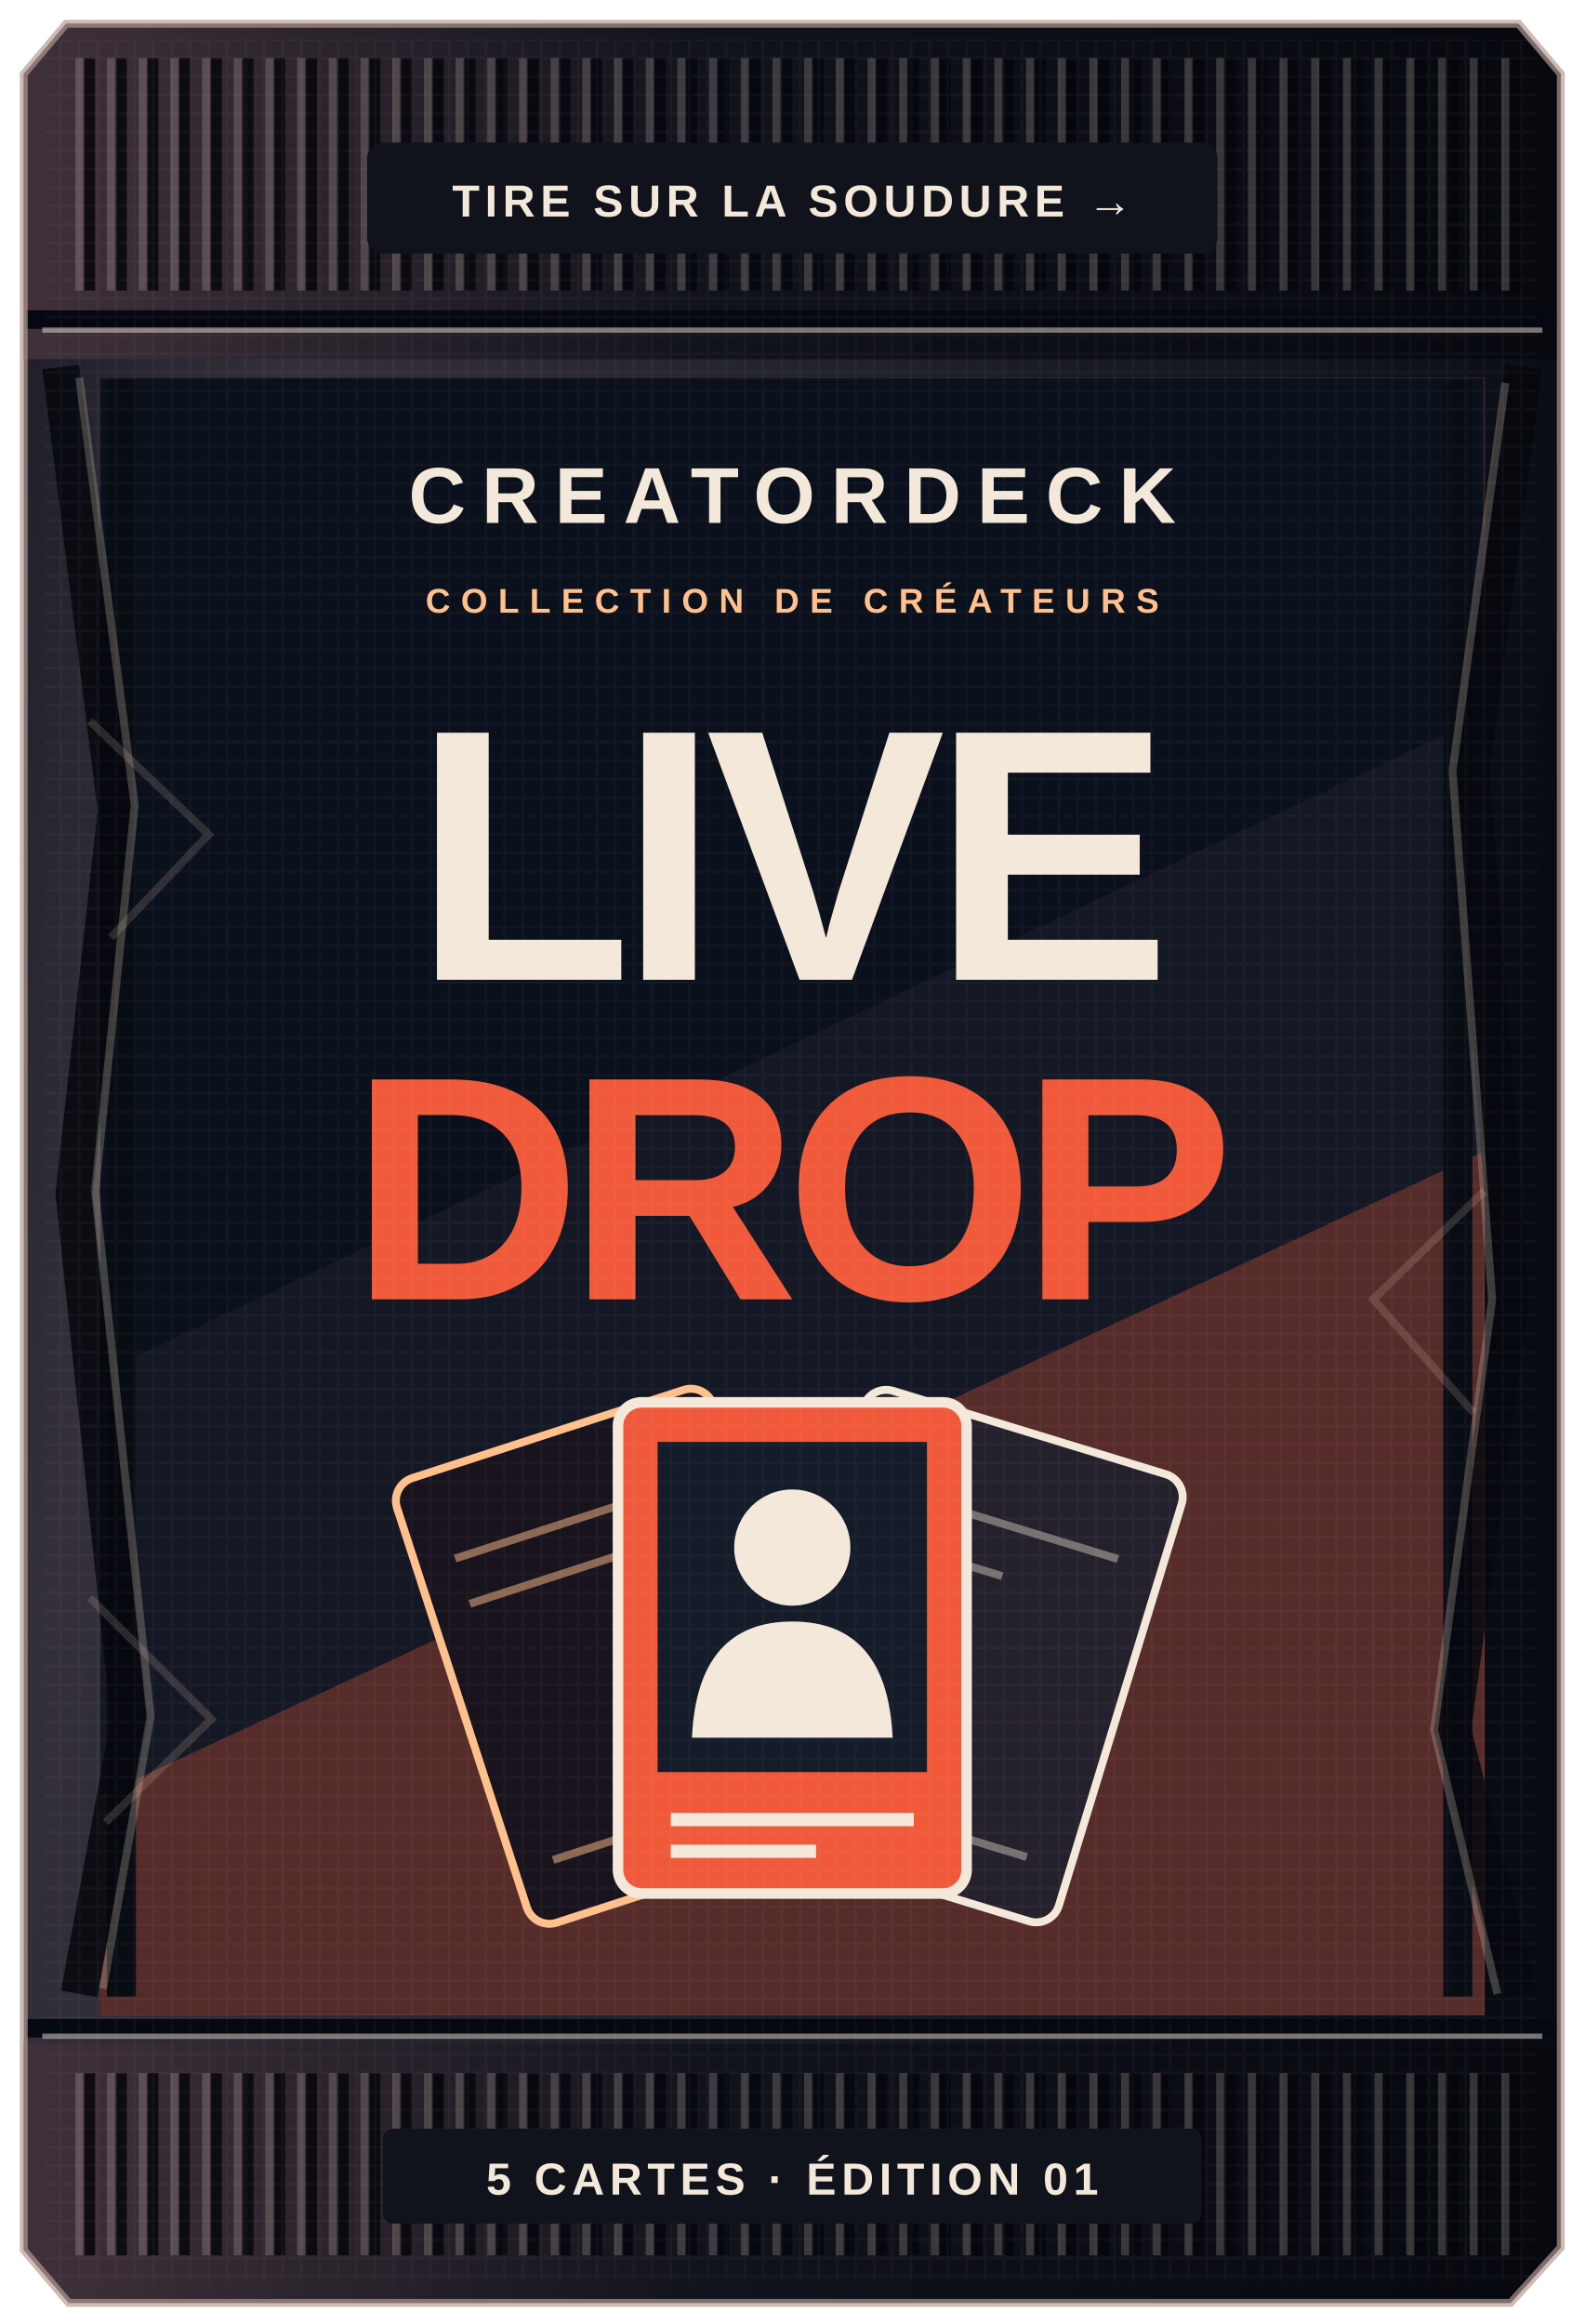
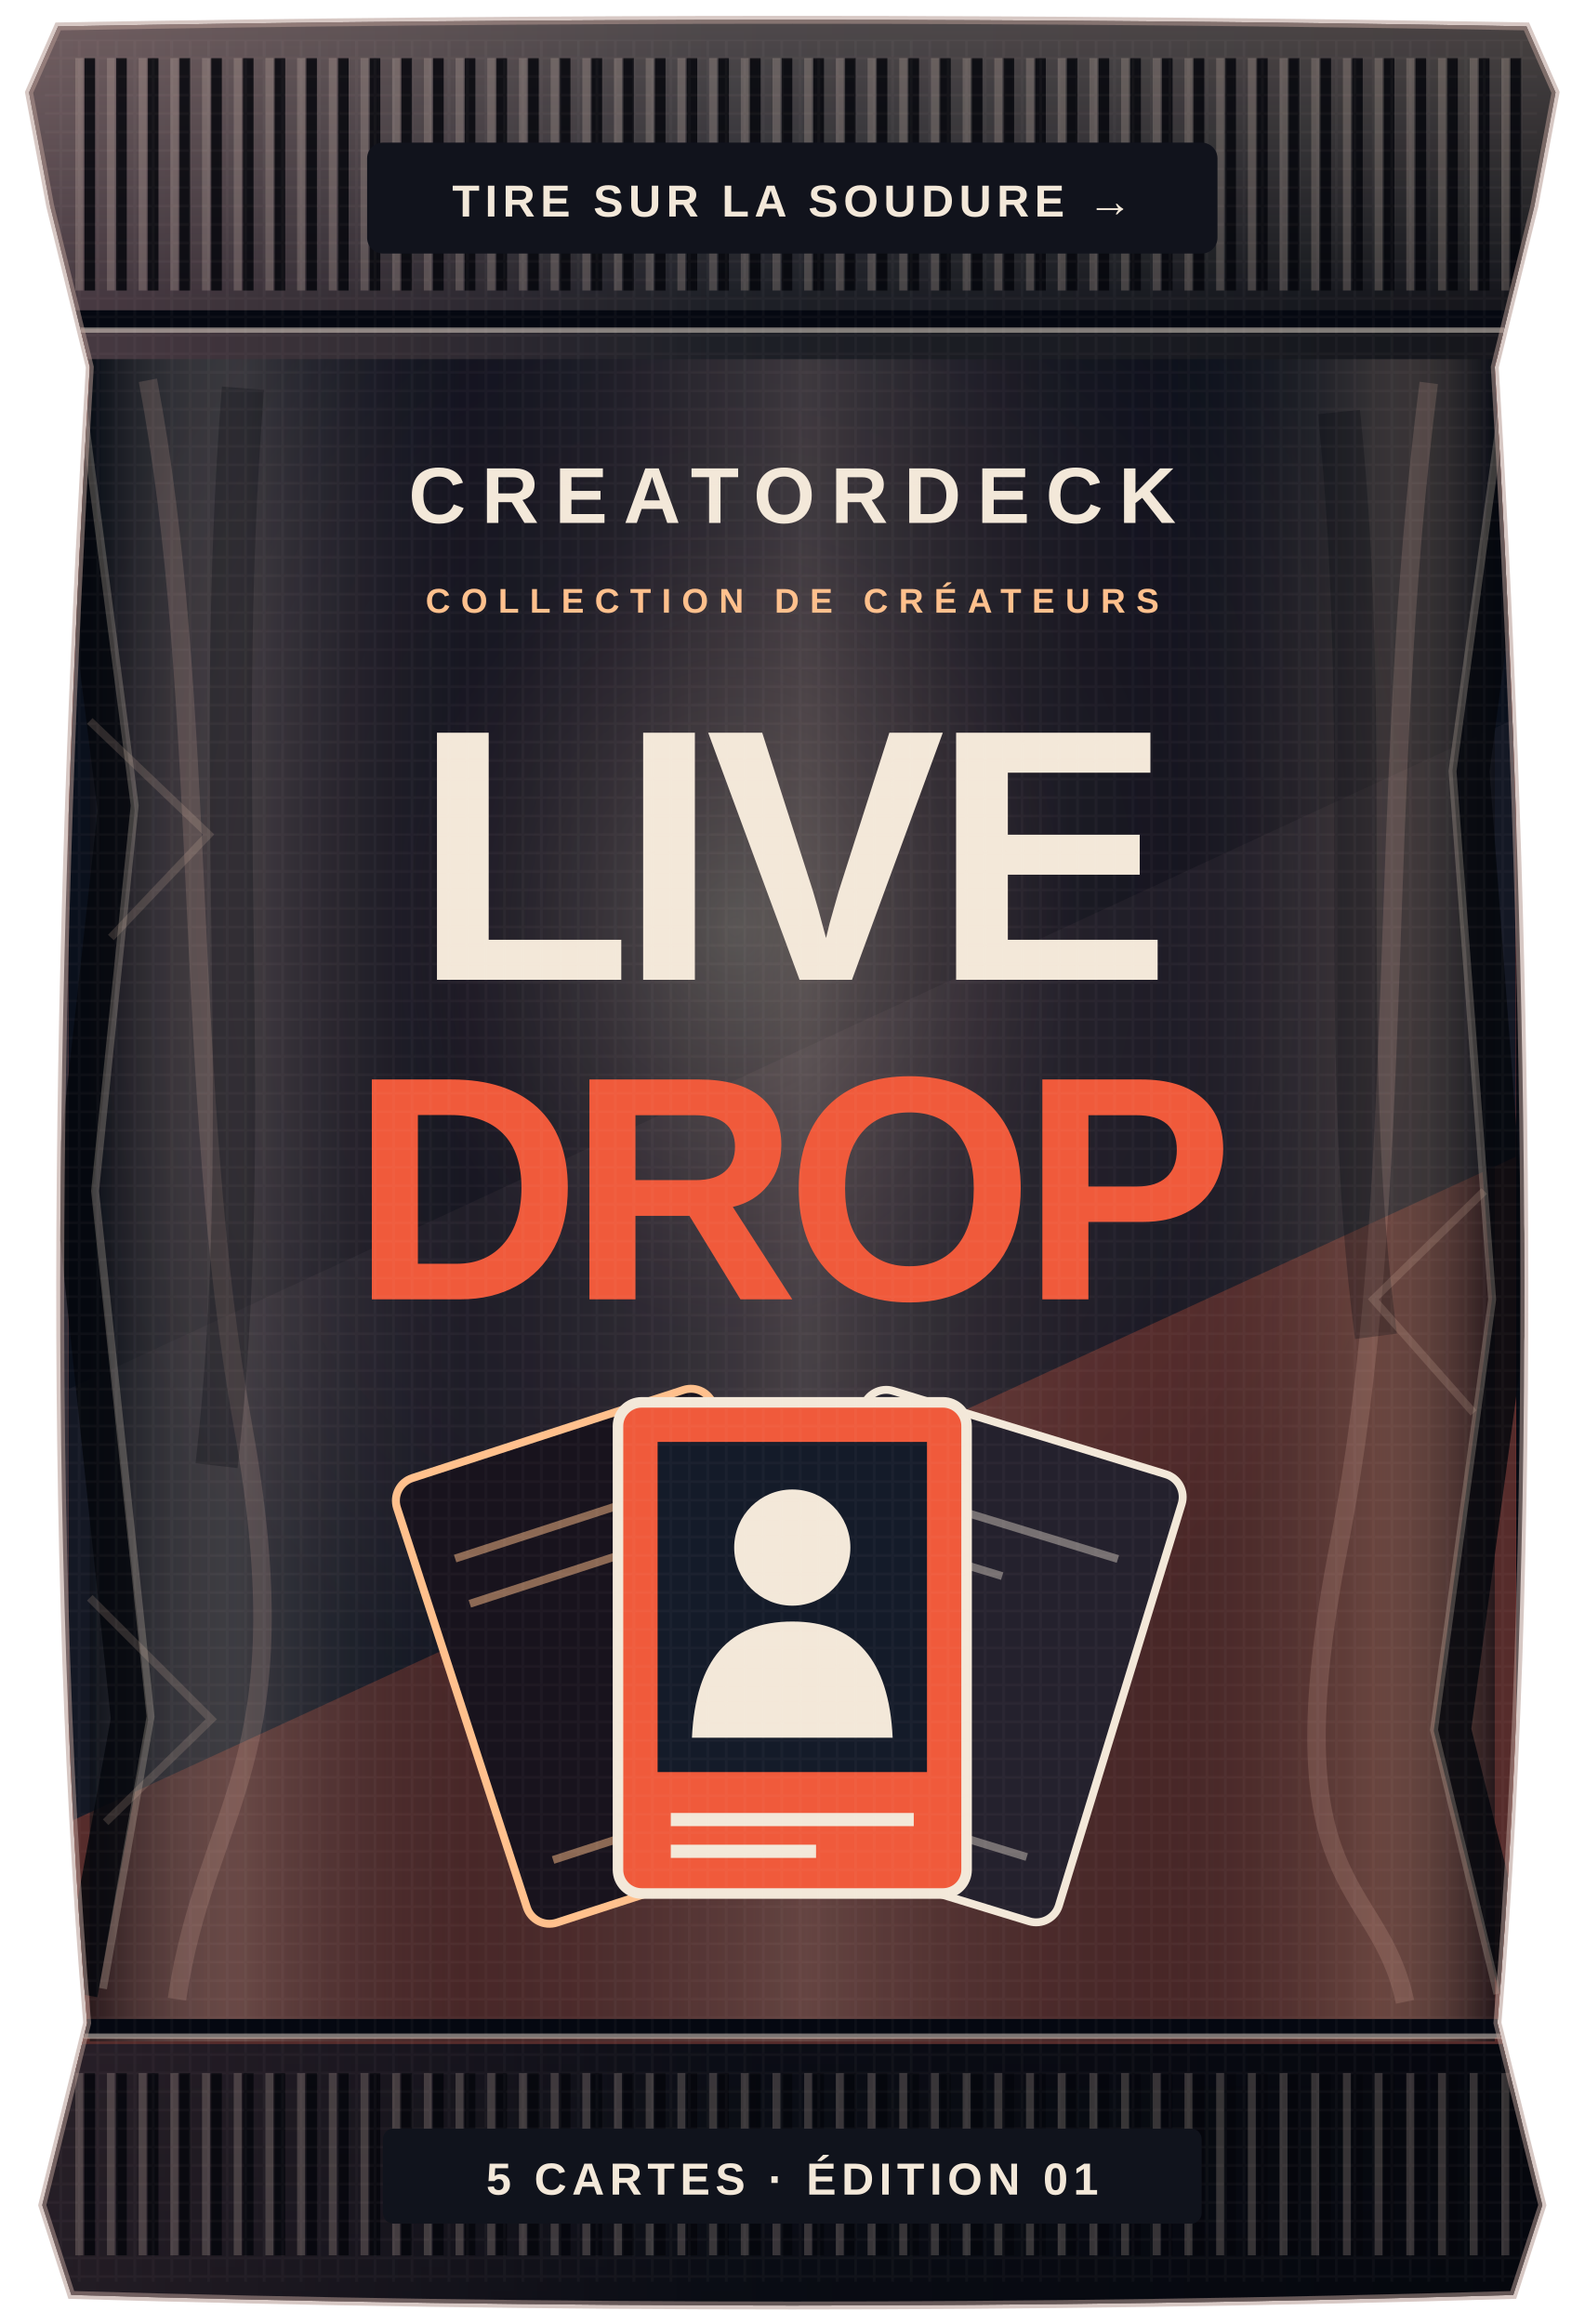
<svg xmlns="http://www.w3.org/2000/svg" width="600" height="880" viewBox="0 0 600 880">
  <defs>
    <clipPath id="pouch">
-       <path d="M25 9H575L591 28V851L572 872H26L9 852V28Z" />
+       <path d="M22 10Q300 5 578 10L589 35L581 78L566 139C577 322 584 563 567 766L584 835L573 869Q300 877 27 869L16 835L33 766C16 563 23 322 34 139L19 78L11 35Z" />
    </clipPath>
    <linearGradient id="paper" x1="0" y1="0" x2="1" y2=".3">
      <stop stop-color="#181922" />
      <stop offset=".22" stop-color="#34303a" />
      <stop offset=".72" stop-color="#161921" />
      <stop offset="1" stop-color="#070b13" />
    </linearGradient>
    <linearGradient id="edge">
      <stop stop-color="#42323b" />
      <stop offset=".45" stop-color="#10131c" />
      <stop offset="1" stop-color="#06080e" />
    </linearGradient>
    <pattern id="grain" width="7" height="7" patternUnits="userSpaceOnUse">
      <path d="M0 1h7 M2 0v7" stroke="#eadfd3" stroke-opacity=".035" stroke-width="1" />
    </pattern>
+     <linearGradient id="filmVolume">
+       <stop stop-color="#02050b" stop-opacity=".5" />
+       <stop offset=".11" stop-color="#f4d9c9" stop-opacity=".22" />
+       <stop offset=".27" stop-color="#111b29" stop-opacity=".04" />
+       <stop offset=".51" stop-color="#ffe7d3" stop-opacity=".18" />
+       <stop offset=".76" stop-color="#090d16" stop-opacity=".04" />
+       <stop offset=".91" stop-color="#ffcfac" stop-opacity=".2" />
+       <stop offset="1" stop-color="#01040b" stop-opacity=".59" />
+     </linearGradient>
+     <radialGradient id="filmCrown" cx=".46" cy=".34" rx=".65" ry=".7">
+       <stop stop-color="#ffe6c7" stop-opacity=".23" />
+       <stop offset=".48" stop-color="#cc6c6a" stop-opacity=".07" />
+       <stop offset="1" stop-color="#070b13" stop-opacity=".14" />
+     </radialGradient>
+     <linearGradient id="sealLight" x1="0" y1="0" x2="0" y2="1">
+       <stop stop-color="#f4d5c6" stop-opacity=".3" />
+       <stop offset=".13" stop-color="#fff1df" stop-opacity=".06" />
+       <stop offset=".58" stop-color="#02040b" stop-opacity=".12" />
+       <stop offset="1" stop-color="#02040b" stop-opacity=".46" />
+     </linearGradient>
  </defs>
  <g clip-path="url(#pouch)">
    <path d="M0 0h600v880H0Z" fill="url(#paper)" />
-     <path d="M38 143H562V763H38Z" fill="#f05a3b" />
-     <path d="M38 143H562V285L38 556Z" fill="#0a101c" />
-     <path d="M38 520L562 271V763H38Z" fill="#141824" />
-     <path d="M38 680L562 436V763H38Z" fill="#f05a3b" opacity=".3" />
-     <path d="M46 144V756 M552 144V756" stroke="#080c13" stroke-width="11" />
+     <path d="M26 126H574V784H26Z" fill="#e9503a" />
+     <path d="M26 126H574V280L26 563Z" fill="#0a101c" />
+     <path d="M26 526L574 272V784H26Z" fill="#141824" />
+     <path d="M26 690L574 438V784H26Z" fill="#f05a3b" opacity=".3" />
+     <path d="M34 134H566V773H34Z" fill="url(#filmVolume)" />
+     <path d="M34 134H566V773H34Z" fill="url(#filmCrown)" />
+     <path d="M56 144C79 265 69 412 92 540S78 683 67 757M541 145C521 300 533 452 507 585S522 710 532 758" fill="none" stroke="#f8c6b1" stroke-opacity=".16" stroke-width="7" />
+     <path d="M92 147C80 299 97 424 82 555M507 156C520 282 506 391 521 506" fill="none" stroke="#070911" stroke-opacity=".28" stroke-width="16" />
    <text x="300" y="198" fill="#f3e8d9" font-family="Arial, sans-serif" font-size="30" font-weight="900" letter-spacing="6" text-anchor="middle">CREATORDECK</text>
    <text x="300" y="232" fill="#ffc08c" font-family="Arial, sans-serif" font-size="13" font-weight="700" letter-spacing="4" text-anchor="middle">COLLECTION DE CRÉATEURS</text>
    <text x="300" y="371" fill="#f3e8d9" font-family="Arial Black, Arial, sans-serif" font-size="136" font-weight="900" letter-spacing="-5" text-anchor="middle">LIVE</text>
    <text x="300" y="492" fill="#f05a3b" font-family="Arial Black, Arial, sans-serif" font-size="121" font-weight="900" letter-spacing="-5" text-anchor="middle">DROP</text>
    <g transform="translate(300 640)">
      <g transform="translate(-61 0) rotate(-18)">
        <rect x="-63" y="-102" width="126" height="177" rx="9" fill="#18131d" stroke="#ffc08c" stroke-width="3" />
        <path d="M-48 -68h96 M-48 -50h64 M-48 52h96" stroke="#ffc08c" stroke-opacity=".5" stroke-width="3" />
      </g>
      <g transform="translate(60 0) rotate(17)">
        <rect x="-63" y="-102" width="126" height="177" rx="9" fill="#24212d" stroke="#f3e8d9" stroke-width="3" />
        <path d="M-46 -66h92 M-46 -47h52 M-46 52h92" stroke="#f3e8d9" stroke-opacity=".4" stroke-width="3" />
      </g>
      <rect x="-66" y="-109" width="132" height="186" rx="9" fill="#f05a3b" stroke="#f3e8d9" stroke-width="4" />
      <path d="M-51 -94h102v125H-51Z" fill="#141b29" />
      <circle cx="0" cy="-54" r="22" fill="#f3e8d9" />
      <path d="M-38 18q2-44 38-44t38 44" fill="#f3e8d9" />
      <path d="M-46 49h92 M-46 61h55" stroke="#f3e8d9" stroke-width="5" />
    </g>
    <path d="M0 0H600V136H0Z M0 774H600V880H0Z" fill="url(#edge)" />
+     <path d="M0 0H600V136H0Z M0 774H600V880H0Z" fill="url(#sealLight)" />
    <path d="M30 22v88 M30 785v69" stroke="#e2cabb" stroke-opacity=".22" stroke-width="3" />
    <path d="M34 22v88 M34 785v69" stroke="#05070c" stroke-opacity=".85" stroke-width="4" />
    <path d="M42 22v88 M42 785v69" stroke="#e2cabb" stroke-opacity=".22" stroke-width="3" />
    <path d="M46 22v88 M46 785v69" stroke="#05070c" stroke-opacity=".85" stroke-width="4" />
    <path d="M54 22v88 M54 785v69" stroke="#e2cabb" stroke-opacity=".22" stroke-width="3" />
    <path d="M58 22v88 M58 785v69" stroke="#05070c" stroke-opacity=".85" stroke-width="4" />
    <path d="M66 22v88 M66 785v69" stroke="#e2cabb" stroke-opacity=".22" stroke-width="3" />
    <path d="M70 22v88 M70 785v69" stroke="#05070c" stroke-opacity=".85" stroke-width="4" />
    <path d="M78 22v88 M78 785v69" stroke="#e2cabb" stroke-opacity=".22" stroke-width="3" />
    <path d="M82 22v88 M82 785v69" stroke="#05070c" stroke-opacity=".85" stroke-width="4" />
    <path d="M90 22v88 M90 785v69" stroke="#e2cabb" stroke-opacity=".22" stroke-width="3" />
    <path d="M94 22v88 M94 785v69" stroke="#05070c" stroke-opacity=".85" stroke-width="4" />
    <path d="M102 22v88 M102 785v69" stroke="#e2cabb" stroke-opacity=".22" stroke-width="3" />
    <path d="M106 22v88 M106 785v69" stroke="#05070c" stroke-opacity=".85" stroke-width="4" />
    <path d="M114 22v88 M114 785v69" stroke="#e2cabb" stroke-opacity=".22" stroke-width="3" />
    <path d="M118 22v88 M118 785v69" stroke="#05070c" stroke-opacity=".85" stroke-width="4" />
    <path d="M126 22v88 M126 785v69" stroke="#e2cabb" stroke-opacity=".22" stroke-width="3" />
    <path d="M130 22v88 M130 785v69" stroke="#05070c" stroke-opacity=".85" stroke-width="4" />
    <path d="M138 22v88 M138 785v69" stroke="#e2cabb" stroke-opacity=".22" stroke-width="3" />
    <path d="M142 22v88 M142 785v69" stroke="#05070c" stroke-opacity=".85" stroke-width="4" />
    <path d="M150 22v88 M150 785v69" stroke="#e2cabb" stroke-opacity=".22" stroke-width="3" />
    <path d="M154 22v88 M154 785v69" stroke="#05070c" stroke-opacity=".85" stroke-width="4" />
    <path d="M162 22v88 M162 785v69" stroke="#e2cabb" stroke-opacity=".22" stroke-width="3" />
    <path d="M166 22v88 M166 785v69" stroke="#05070c" stroke-opacity=".85" stroke-width="4" />
    <path d="M174 22v88 M174 785v69" stroke="#e2cabb" stroke-opacity=".22" stroke-width="3" />
    <path d="M178 22v88 M178 785v69" stroke="#05070c" stroke-opacity=".85" stroke-width="4" />
    <path d="M186 22v88 M186 785v69" stroke="#e2cabb" stroke-opacity=".22" stroke-width="3" />
    <path d="M190 22v88 M190 785v69" stroke="#05070c" stroke-opacity=".85" stroke-width="4" />
    <path d="M198 22v88 M198 785v69" stroke="#e2cabb" stroke-opacity=".22" stroke-width="3" />
    <path d="M202 22v88 M202 785v69" stroke="#05070c" stroke-opacity=".85" stroke-width="4" />
    <path d="M210 22v88 M210 785v69" stroke="#e2cabb" stroke-opacity=".22" stroke-width="3" />
    <path d="M214 22v88 M214 785v69" stroke="#05070c" stroke-opacity=".85" stroke-width="4" />
    <path d="M222 22v88 M222 785v69" stroke="#e2cabb" stroke-opacity=".22" stroke-width="3" />
    <path d="M226 22v88 M226 785v69" stroke="#05070c" stroke-opacity=".85" stroke-width="4" />
    <path d="M234 22v88 M234 785v69" stroke="#e2cabb" stroke-opacity=".22" stroke-width="3" />
    <path d="M238 22v88 M238 785v69" stroke="#05070c" stroke-opacity=".85" stroke-width="4" />
    <path d="M246 22v88 M246 785v69" stroke="#e2cabb" stroke-opacity=".22" stroke-width="3" />
    <path d="M250 22v88 M250 785v69" stroke="#05070c" stroke-opacity=".85" stroke-width="4" />
    <path d="M258 22v88 M258 785v69" stroke="#e2cabb" stroke-opacity=".22" stroke-width="3" />
    <path d="M262 22v88 M262 785v69" stroke="#05070c" stroke-opacity=".85" stroke-width="4" />
    <path d="M270 22v88 M270 785v69" stroke="#e2cabb" stroke-opacity=".22" stroke-width="3" />
    <path d="M274 22v88 M274 785v69" stroke="#05070c" stroke-opacity=".85" stroke-width="4" />
    <path d="M282 22v88 M282 785v69" stroke="#e2cabb" stroke-opacity=".22" stroke-width="3" />
    <path d="M286 22v88 M286 785v69" stroke="#05070c" stroke-opacity=".85" stroke-width="4" />
    <path d="M294 22v88 M294 785v69" stroke="#e2cabb" stroke-opacity=".22" stroke-width="3" />
    <path d="M298 22v88 M298 785v69" stroke="#05070c" stroke-opacity=".85" stroke-width="4" />
    <path d="M306 22v88 M306 785v69" stroke="#e2cabb" stroke-opacity=".22" stroke-width="3" />
    <path d="M310 22v88 M310 785v69" stroke="#05070c" stroke-opacity=".85" stroke-width="4" />
    <path d="M318 22v88 M318 785v69" stroke="#e2cabb" stroke-opacity=".22" stroke-width="3" />
    <path d="M322 22v88 M322 785v69" stroke="#05070c" stroke-opacity=".85" stroke-width="4" />
    <path d="M330 22v88 M330 785v69" stroke="#e2cabb" stroke-opacity=".22" stroke-width="3" />
    <path d="M334 22v88 M334 785v69" stroke="#05070c" stroke-opacity=".85" stroke-width="4" />
    <path d="M342 22v88 M342 785v69" stroke="#e2cabb" stroke-opacity=".22" stroke-width="3" />
    <path d="M346 22v88 M346 785v69" stroke="#05070c" stroke-opacity=".85" stroke-width="4" />
    <path d="M354 22v88 M354 785v69" stroke="#e2cabb" stroke-opacity=".22" stroke-width="3" />
    <path d="M358 22v88 M358 785v69" stroke="#05070c" stroke-opacity=".85" stroke-width="4" />
    <path d="M366 22v88 M366 785v69" stroke="#e2cabb" stroke-opacity=".22" stroke-width="3" />
    <path d="M370 22v88 M370 785v69" stroke="#05070c" stroke-opacity=".85" stroke-width="4" />
    <path d="M378 22v88 M378 785v69" stroke="#e2cabb" stroke-opacity=".22" stroke-width="3" />
    <path d="M382 22v88 M382 785v69" stroke="#05070c" stroke-opacity=".85" stroke-width="4" />
    <path d="M390 22v88 M390 785v69" stroke="#e2cabb" stroke-opacity=".22" stroke-width="3" />
    <path d="M394 22v88 M394 785v69" stroke="#05070c" stroke-opacity=".85" stroke-width="4" />
    <path d="M402 22v88 M402 785v69" stroke="#e2cabb" stroke-opacity=".22" stroke-width="3" />
    <path d="M406 22v88 M406 785v69" stroke="#05070c" stroke-opacity=".85" stroke-width="4" />
    <path d="M414 22v88 M414 785v69" stroke="#e2cabb" stroke-opacity=".22" stroke-width="3" />
    <path d="M418 22v88 M418 785v69" stroke="#05070c" stroke-opacity=".85" stroke-width="4" />
    <path d="M426 22v88 M426 785v69" stroke="#e2cabb" stroke-opacity=".22" stroke-width="3" />
    <path d="M430 22v88 M430 785v69" stroke="#05070c" stroke-opacity=".85" stroke-width="4" />
    <path d="M438 22v88 M438 785v69" stroke="#e2cabb" stroke-opacity=".22" stroke-width="3" />
    <path d="M442 22v88 M442 785v69" stroke="#05070c" stroke-opacity=".85" stroke-width="4" />
    <path d="M450 22v88 M450 785v69" stroke="#e2cabb" stroke-opacity=".22" stroke-width="3" />
    <path d="M454 22v88 M454 785v69" stroke="#05070c" stroke-opacity=".85" stroke-width="4" />
    <path d="M462 22v88 M462 785v69" stroke="#e2cabb" stroke-opacity=".22" stroke-width="3" />
    <path d="M466 22v88 M466 785v69" stroke="#05070c" stroke-opacity=".85" stroke-width="4" />
    <path d="M474 22v88 M474 785v69" stroke="#e2cabb" stroke-opacity=".22" stroke-width="3" />
    <path d="M478 22v88 M478 785v69" stroke="#05070c" stroke-opacity=".85" stroke-width="4" />
    <path d="M486 22v88 M486 785v69" stroke="#e2cabb" stroke-opacity=".22" stroke-width="3" />
    <path d="M490 22v88 M490 785v69" stroke="#05070c" stroke-opacity=".85" stroke-width="4" />
    <path d="M498 22v88 M498 785v69" stroke="#e2cabb" stroke-opacity=".22" stroke-width="3" />
    <path d="M502 22v88 M502 785v69" stroke="#05070c" stroke-opacity=".85" stroke-width="4" />
    <path d="M510 22v88 M510 785v69" stroke="#e2cabb" stroke-opacity=".22" stroke-width="3" />
    <path d="M514 22v88 M514 785v69" stroke="#05070c" stroke-opacity=".85" stroke-width="4" />
    <path d="M522 22v88 M522 785v69" stroke="#e2cabb" stroke-opacity=".22" stroke-width="3" />
    <path d="M526 22v88 M526 785v69" stroke="#05070c" stroke-opacity=".85" stroke-width="4" />
    <path d="M534 22v88 M534 785v69" stroke="#e2cabb" stroke-opacity=".22" stroke-width="3" />
    <path d="M538 22v88 M538 785v69" stroke="#05070c" stroke-opacity=".85" stroke-width="4" />
    <path d="M546 22v88 M546 785v69" stroke="#e2cabb" stroke-opacity=".22" stroke-width="3" />
    <path d="M550 22v88 M550 785v69" stroke="#05070c" stroke-opacity=".85" stroke-width="4" />
    <path d="M558 22v88 M558 785v69" stroke="#e2cabb" stroke-opacity=".22" stroke-width="3" />
    <path d="M562 22v88 M562 785v69" stroke="#05070c" stroke-opacity=".85" stroke-width="4" />
    <path d="M570 22v88 M570 785v69" stroke="#e2cabb" stroke-opacity=".22" stroke-width="3" />
    <path d="M574 22v88 M574 785v69" stroke="#05070c" stroke-opacity=".85" stroke-width="4" />
    <path d="M10 121H590 M10 768H590" stroke="#050811" stroke-width="7" />
    <path d="M16 125H584 M16 771H584" stroke="#f3e8d9" stroke-opacity=".48" stroke-width="2" />
    <path d="M23 139L44 307L28 452L49 651L30 755 M577 139L557 292L572 492L550 655L575 755" stroke="#05080e" stroke-opacity=".85" stroke-width="14" fill="none" />
    <path d="M30 143L51 305L36 451L57 650L39 753 M570 145L550 292L565 492L543 655L567 755" stroke="#e7d5c1" stroke-opacity=".25" stroke-width="3" fill="none" />
    <path d="M34 273L79 316L42 355 M562 451L520 492L558 535 M34 605L80 651L40 690" stroke="#edcab5" stroke-opacity=".17" stroke-width="3" fill="none" />
    <path d="M17 15H582V864H17Z" fill="url(#grain)" />
    <rect x="139" y="54" width="322" height="42" rx="6" fill="#11131c" />
    <text x="300" y="82" fill="#f3e8d9" font-family="Arial, sans-serif" font-size="17" font-weight="700" letter-spacing="2" text-anchor="middle">TIRE SUR LA SOUDURE →</text>
    <rect x="145" y="806" width="310" height="36" rx="4" fill="#10131c" />
    <text x="300" y="831" fill="#f3e8d9" font-family="Arial, sans-serif" font-size="17" font-weight="700" letter-spacing="2" text-anchor="middle">5 CARTES · ÉDITION 01</text>
  </g>
-   <path d="M25 9H575L591 28V851L572 872H26L9 852V28Z" fill="none" stroke="#b59a93" stroke-opacity=".68" stroke-width="3" />
+   <path d="M22 10Q300 5 578 10L589 35L581 78L566 139C577 322 584 563 567 766L584 835L573 869Q300 877 27 869L16 835L33 766C16 563 23 322 34 139L19 78L11 35Z" fill="none" stroke="#b59a93" stroke-opacity=".54" stroke-width="3" />
</svg>
